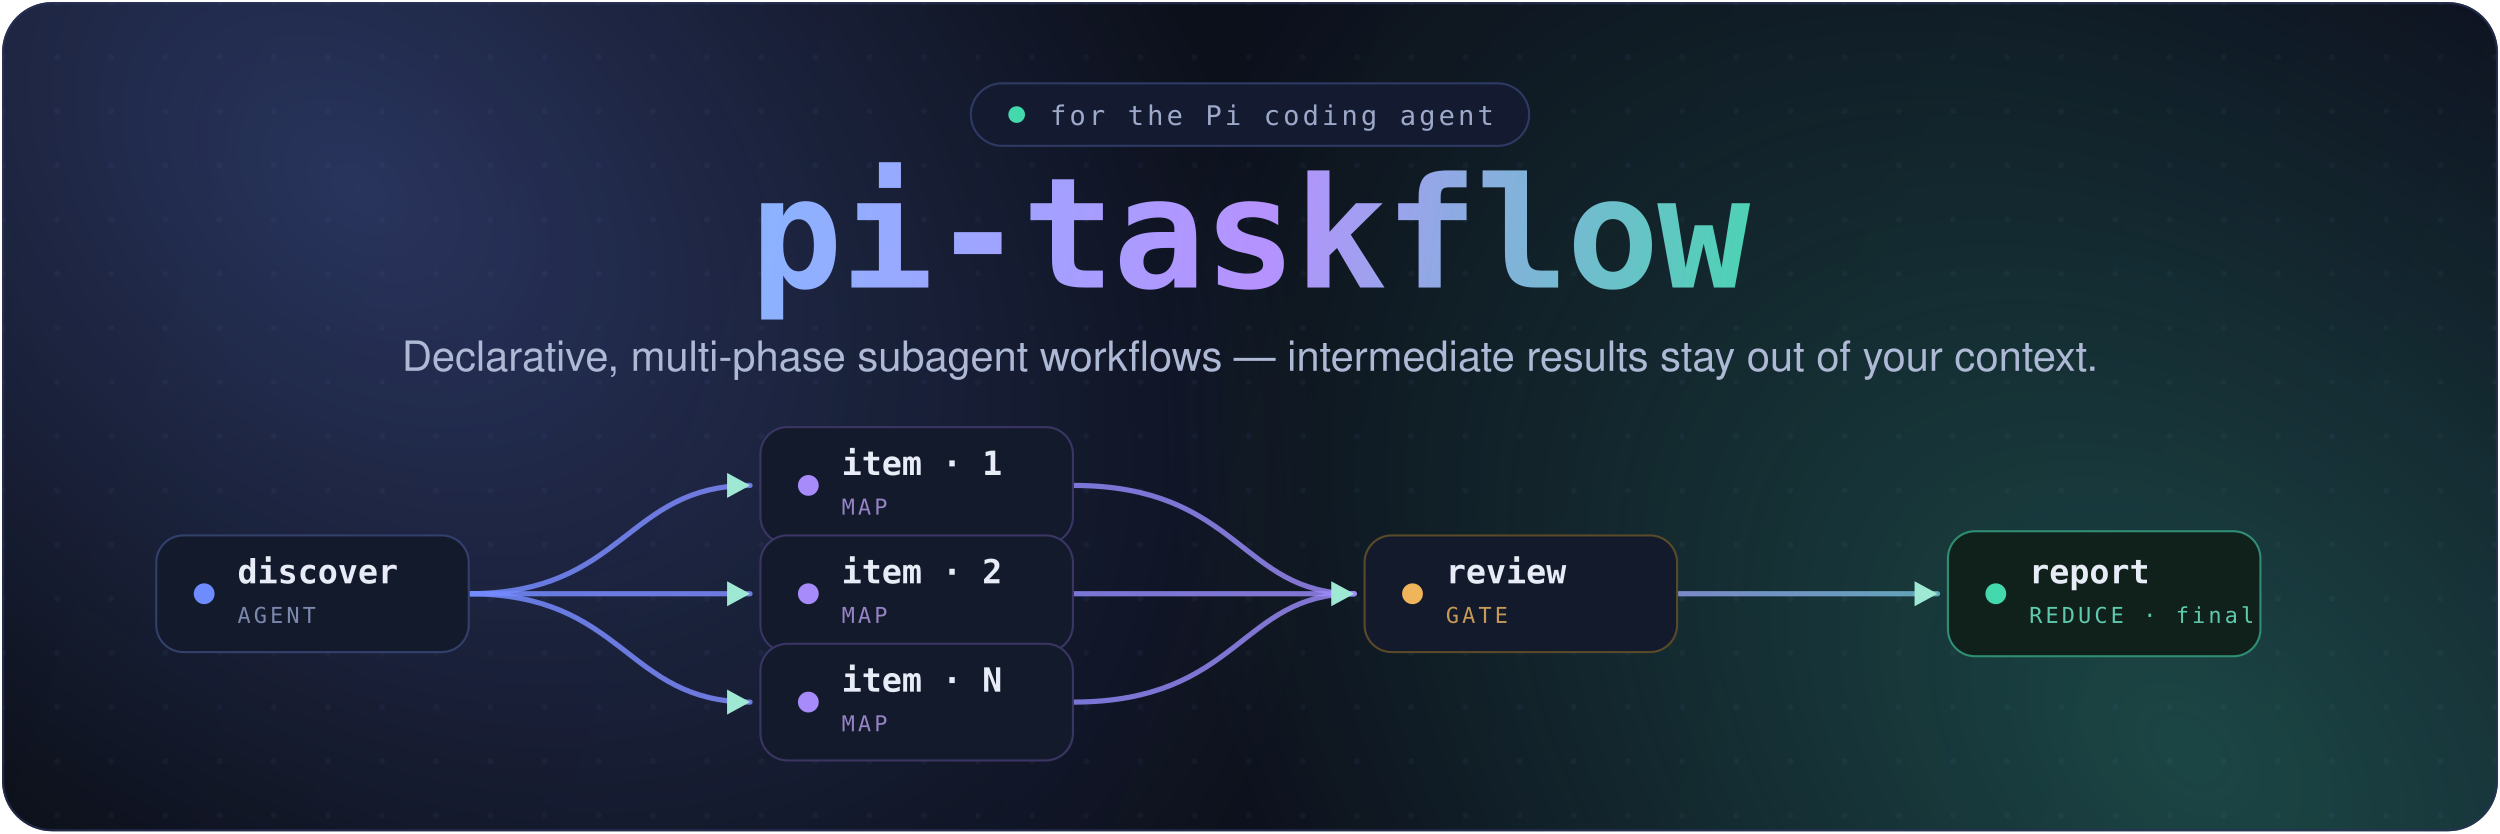
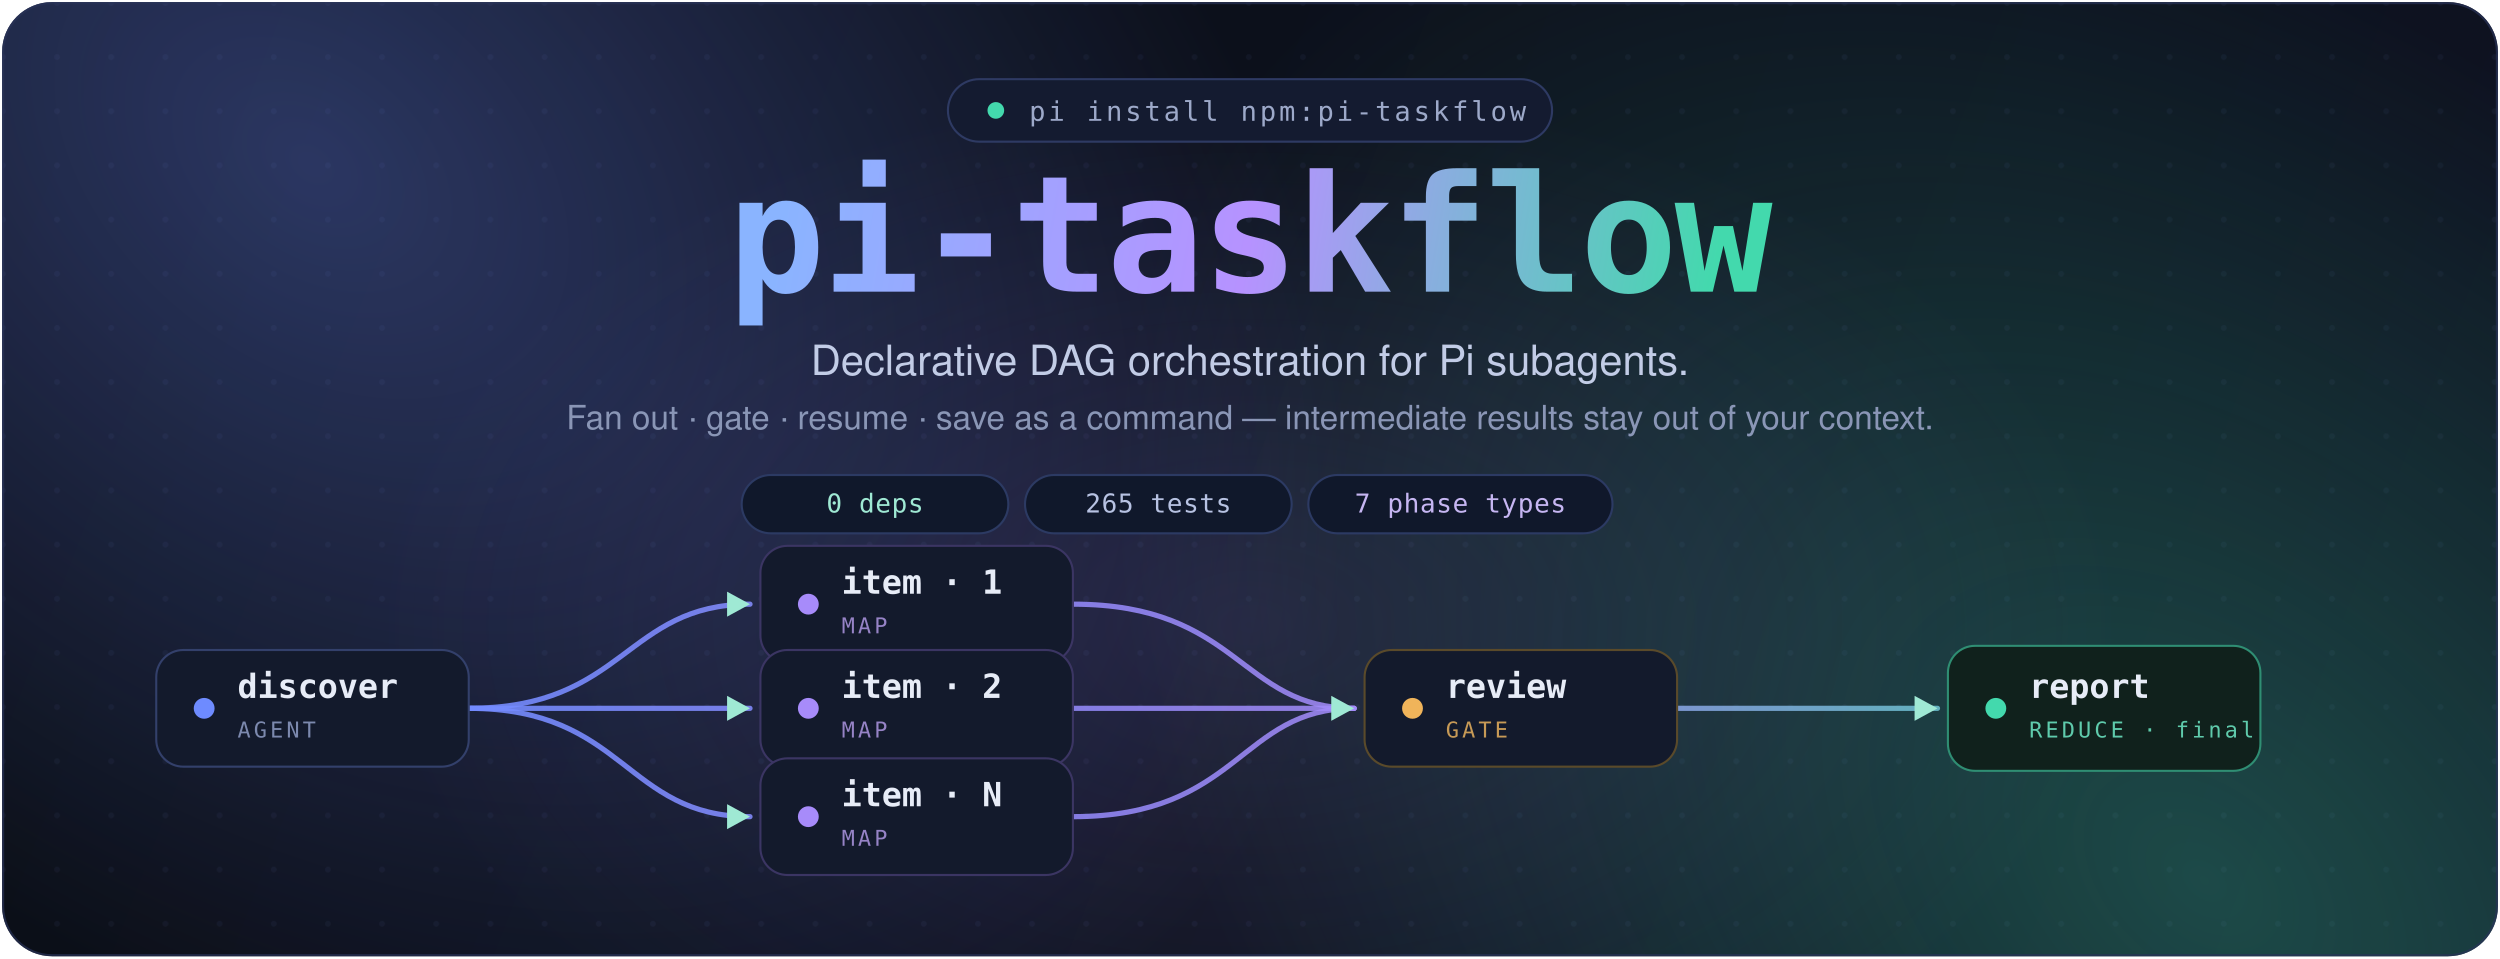
- <svg xmlns="http://www.w3.org/2000/svg" width="1200" height="400" viewBox="0 0 1200 400" fill="none" role="img" aria-label="pi-taskflow — declarative multi-phase subagent workflows">
+ <svg xmlns="http://www.w3.org/2000/svg" width="1200" height="460" viewBox="0 0 1200 460" fill="none" role="img" aria-label="pi-taskflow — declarative DAG orchestration for Pi subagents: stateful, resumable, context-isolated">
  <defs>
-     <linearGradient id="bg" x1="0" y1="0" x2="1200" y2="400" gradientUnits="userSpaceOnUse">
+     <linearGradient id="bg" x1="0" y1="0" x2="1200" y2="460" gradientUnits="userSpaceOnUse">
      <stop offset="0" stop-color="#0B0E16" />
      <stop offset="1" stop-color="#0E1322" />
    </linearGradient>
-     <radialGradient id="glowIndigo" cx="0" cy="0" r="1" gradientUnits="userSpaceOnUse" gradientTransform="translate(170 90) rotate(38) scale(520 360)">
-       <stop offset="0" stop-color="#6E8BFF" stop-opacity="0.30" />
+     <radialGradient id="glowIndigo" cx="0" cy="0" r="1" gradientUnits="userSpaceOnUse" gradientTransform="translate(150 80) rotate(38) scale(560 380)">
+       <stop offset="0" stop-color="#6E8BFF" stop-opacity="0.32" />
      <stop offset="1" stop-color="#6E8BFF" stop-opacity="0" />
    </radialGradient>
-     <radialGradient id="glowTeal" cx="0" cy="0" r="1" gradientUnits="userSpaceOnUse" gradientTransform="translate(1050 360) rotate(-140) scale(560 380)">
-       <stop offset="0" stop-color="#43D9AD" stop-opacity="0.26" />
+     <radialGradient id="glowTeal" cx="0" cy="0" r="1" gradientUnits="userSpaceOnUse" gradientTransform="translate(1060 420) rotate(-140) scale(600 400)">
+       <stop offset="0" stop-color="#43D9AD" stop-opacity="0.28" />
      <stop offset="1" stop-color="#43D9AD" stop-opacity="0" />
    </radialGradient>
-     <linearGradient id="title" x1="360" y1="70" x2="860" y2="140" gradientUnits="userSpaceOnUse">
+     <radialGradient id="glowViolet" cx="0" cy="0" r="1" gradientUnits="userSpaceOnUse" gradientTransform="translate(600 300) rotate(0) scale(420 260)">
+       <stop offset="0" stop-color="#A78BFA" stop-opacity="0.14" />
+       <stop offset="1" stop-color="#A78BFA" stop-opacity="0" />
+     </radialGradient>
+     <linearGradient id="title" x1="380" y1="76" x2="820" y2="150" gradientUnits="userSpaceOnUse">
      <stop offset="0" stop-color="#8AB4FF" />
      <stop offset="0.5" stop-color="#B692FF" />
      <stop offset="1" stop-color="#43D9AD" />
    </linearGradient>
-     <linearGradient id="edge" x1="180" y1="290" x2="1085" y2="290" gradientUnits="userSpaceOnUse">
-       <stop offset="0" stop-color="#6E8BFF" stop-opacity="0.85" />
-       <stop offset="0.6" stop-color="#A78BFA" stop-opacity="0.8" />
-       <stop offset="1" stop-color="#43D9AD" stop-opacity="0.9" />
+     <linearGradient id="edge" x1="180" y1="340" x2="1085" y2="340" gradientUnits="userSpaceOnUse">
+       <stop offset="0" stop-color="#6E8BFF" stop-opacity="0.9" />
+       <stop offset="0.55" stop-color="#A78BFA" stop-opacity="0.85" />
+       <stop offset="1" stop-color="#43D9AD" stop-opacity="0.95" />
    </linearGradient>
    <pattern id="dots" width="26" height="26" patternUnits="userSpaceOnUse">
      <circle cx="1.4" cy="1.4" r="1.4" fill="#9FB0FF" fill-opacity="0.05" />
    </pattern>
  </defs>
-   <rect x="1" y="1" width="1198" height="398" rx="24" fill="url(#bg)" />
-   <rect x="1" y="1" width="1198" height="398" rx="24" fill="url(#dots)" />
-   <rect x="1" y="1" width="1198" height="398" rx="24" fill="url(#glowIndigo)" />
-   <rect x="1" y="1" width="1198" height="398" rx="24" fill="url(#glowTeal)" />
-   <rect x="1.5" y="1.5" width="1197" height="397" rx="23.5" stroke="#283357" stroke-opacity="0.7" />
+   <rect x="1" y="1" width="1198" height="458" rx="24" fill="url(#bg)" />
+   <rect x="1" y="1" width="1198" height="458" rx="24" fill="url(#dots)" />
+   <rect x="1" y="1" width="1198" height="458" rx="24" fill="url(#glowIndigo)" />
+   <rect x="1" y="1" width="1198" height="458" rx="24" fill="url(#glowTeal)" />
+   <rect x="1" y="1" width="1198" height="458" rx="24" fill="url(#glowViolet)" />
+   <rect x="1.5" y="1.5" width="1197" height="457" rx="23.5" stroke="#283357" stroke-opacity="0.7" />
  <g>
-     <rect x="466" y="40" width="268" height="30" rx="15" fill="#141B30" stroke="#2E3A63" />
-     <circle cx="488" cy="55" r="4" fill="#43D9AD" />
-     <text x="504" y="60" font-family="ui-monospace, 'SF Mono', 'JetBrains Mono', Menlo, monospace" font-size="13" letter-spacing="1.5" fill="#9DA9C9">for the Pi coding agent</text>
+     <rect x="455" y="38" width="290" height="30" rx="15" fill="#141B30" stroke="#2E3A63" />
+     <circle cx="478" cy="53" r="4" fill="#43D9AD" />
+     <text x="494" y="58" font-family="ui-monospace, 'SF Mono', 'JetBrains Mono', Menlo, monospace" font-size="13" letter-spacing="1.4" fill="#9DA9C9">pi install npm:pi-taskflow</text>
  </g>
-   <text x="600" y="138" text-anchor="middle" font-family="ui-monospace, 'SF Mono', 'JetBrains Mono', Menlo, monospace" font-size="74" font-weight="700" letter-spacing="-1" fill="url(#title)">pi-taskflow</text>
-   <text x="600" y="178" text-anchor="middle" font-family="system-ui, 'Segoe UI', Helvetica, Arial, sans-serif" font-size="20" fill="#AEB9D6">Declarative, multi-phase subagent workflows — intermediate results stay out of your context.</text>
+   <text x="600" y="140" text-anchor="middle" font-family="ui-monospace, 'SF Mono', 'JetBrains Mono', Menlo, monospace" font-size="78" font-weight="700" letter-spacing="-1.5" fill="url(#title)">pi-taskflow</text>
+   <text x="600" y="180" text-anchor="middle" font-family="system-ui, 'Segoe UI', Helvetica, Arial, sans-serif" font-size="20" font-weight="500" fill="#C2CCE6">Declarative DAG orchestration for Pi subagents.</text>
+   <text x="600" y="206" text-anchor="middle" font-family="system-ui, 'Segoe UI', Helvetica, Arial, sans-serif" font-size="16" fill="#8A96B6">Fan out · gate · resume · save as a command — intermediate results stay out of your context.</text>
+   <g font-family="ui-monospace, 'SF Mono', Menlo, monospace" font-size="12.5" letter-spacing="0.3">
+     <rect x="356" y="228" width="128" height="28" rx="14" fill="#10182B" stroke="#2C3A63" />
+     <text x="420" y="246" text-anchor="middle" fill="#9FE9D4">0 deps</text>
+     <rect x="492" y="228" width="128" height="28" rx="14" fill="#10182B" stroke="#2C3A63" />
+     <text x="556" y="246" text-anchor="middle" fill="#B7C2E2">265 tests</text>
+     <rect x="628" y="228" width="146" height="28" rx="14" fill="#10182B" stroke="#2C3A63" />
+     <text x="701" y="246" text-anchor="middle" fill="#C6B6F2">7 phase types</text>
+   </g>
  <g stroke="url(#edge)" stroke-width="2.5" fill="none" stroke-linecap="round">
-     <path d="M225 285 C300 285, 300 233, 360 233" />
-     <path d="M225 285 C300 285, 305 285, 360 285" />
-     <path d="M225 285 C300 285, 300 337, 360 337" />
-     <path d="M515 233 C595 233, 595 285, 650 285" />
-     <path d="M515 285 C590 285, 595 285, 650 285" />
-     <path d="M515 337 C595 337, 595 285, 650 285" />
-     <path d="M805 285 C880 285, 880 285, 930 285" />
+     <path d="M225 340 C300 340, 300 290, 360 290" />
+     <path d="M225 340 C300 340, 305 340, 360 340" />
+     <path d="M225 340 C300 340, 300 392, 360 392" />
+     <path d="M515 290 C595 290, 595 340, 650 340" />
+     <path d="M515 340 C590 340, 595 340, 650 340" />
+     <path d="M515 392 C595 392, 595 340, 650 340" />
+     <path d="M805 340 C880 340, 880 340, 930 340" />
  </g>
  <g fill="#9FE9D4">
-     <path d="M360 233 l-11 -6 v12 z" />
-     <path d="M360 285 l-11 -6 v12 z" />
-     <path d="M360 337 l-11 -6 v12 z" />
-     <path d="M650 285 l-11 -6 v12 z" />
-     <path d="M930 285 l-11 -6 v12 z" />
+     <path d="M360 290 l-11 -6 v12 z" />
+     <path d="M360 340 l-11 -6 v12 z" />
+     <path d="M360 392 l-11 -6 v12 z" />
+     <path d="M650 340 l-11 -6 v12 z" />
+     <path d="M930 340 l-11 -6 v12 z" />
  </g>
  <g>
-     <rect x="75" y="257" width="150" height="56" rx="13" fill="#131A2C" stroke="#33406B" />
-     <circle cx="98" cy="285" r="5" fill="#6E8BFF" />
-     <text x="114" y="280" font-family="ui-monospace, Menlo, monospace" font-size="16" font-weight="700" fill="#E7ECF7">discover</text>
-     <text x="114" y="299" font-family="ui-monospace, Menlo, monospace" font-size="10.5" letter-spacing="1.5" fill="#7C89AE">AGENT</text>
+     <rect x="75" y="312" width="150" height="56" rx="13" fill="#131A2C" stroke="#33406B" />
+     <circle cx="98" cy="340" r="5" fill="#6E8BFF" />
+     <text x="114" y="335" font-family="ui-monospace, Menlo, monospace" font-size="16" font-weight="700" fill="#E7ECF7">discover</text>
+     <text x="114" y="354" font-family="ui-monospace, Menlo, monospace" font-size="10.5" letter-spacing="1.5" fill="#7C89AE">AGENT</text>
  </g>
  <g>
-     <rect x="365" y="205" width="150" height="56" rx="13" fill="#131A2C" stroke="#3B3563" />
-     <circle cx="388" cy="233" r="5" fill="#A78BFA" />
-     <text x="404" y="228" font-family="ui-monospace, Menlo, monospace" font-size="16" font-weight="700" fill="#E7ECF7">item · 1</text>
-     <text x="404" y="247" font-family="ui-monospace, Menlo, monospace" font-size="10.5" letter-spacing="1.5" fill="#9683C6">MAP</text>
+     <rect x="365" y="262" width="150" height="56" rx="13" fill="#131A2C" stroke="#3B3563" />
+     <circle cx="388" cy="290" r="5" fill="#A78BFA" />
+     <text x="404" y="285" font-family="ui-monospace, Menlo, monospace" font-size="16" font-weight="700" fill="#E7ECF7">item · 1</text>
+     <text x="404" y="304" font-family="ui-monospace, Menlo, monospace" font-size="10.5" letter-spacing="1.5" fill="#9683C6">MAP</text>
  </g>
  <g>
-     <rect x="365" y="257" width="150" height="56" rx="13" fill="#131A2C" stroke="#3B3563" />
-     <circle cx="388" cy="285" r="5" fill="#A78BFA" />
-     <text x="404" y="280" font-family="ui-monospace, Menlo, monospace" font-size="16" font-weight="700" fill="#E7ECF7">item · 2</text>
-     <text x="404" y="299" font-family="ui-monospace, Menlo, monospace" font-size="10.5" letter-spacing="1.5" fill="#9683C6">MAP</text>
+     <rect x="365" y="312" width="150" height="56" rx="13" fill="#131A2C" stroke="#3B3563" />
+     <circle cx="388" cy="340" r="5" fill="#A78BFA" />
+     <text x="404" y="335" font-family="ui-monospace, Menlo, monospace" font-size="16" font-weight="700" fill="#E7ECF7">item · 2</text>
+     <text x="404" y="354" font-family="ui-monospace, Menlo, monospace" font-size="10.5" letter-spacing="1.5" fill="#9683C6">MAP</text>
  </g>
  <g>
-     <rect x="365" y="309" width="150" height="56" rx="13" fill="#131A2C" stroke="#3B3563" />
-     <circle cx="388" cy="337" r="5" fill="#A78BFA" />
-     <text x="404" y="332" font-family="ui-monospace, Menlo, monospace" font-size="16" font-weight="700" fill="#E7ECF7">item · N</text>
-     <text x="404" y="351" font-family="ui-monospace, Menlo, monospace" font-size="10.5" letter-spacing="1.5" fill="#9683C6">MAP</text>
+     <rect x="365" y="364" width="150" height="56" rx="13" fill="#131A2C" stroke="#3B3563" />
+     <circle cx="388" cy="392" r="5" fill="#A78BFA" />
+     <text x="404" y="387" font-family="ui-monospace, Menlo, monospace" font-size="16" font-weight="700" fill="#E7ECF7">item · N</text>
+     <text x="404" y="406" font-family="ui-monospace, Menlo, monospace" font-size="10.5" letter-spacing="1.5" fill="#9683C6">MAP</text>
  </g>
  <g>
-     <rect x="655" y="257" width="150" height="56" rx="13" fill="#131A2C" stroke="#5A4A2A" />
-     <circle cx="678" cy="285" r="5" fill="#F0B45A" />
-     <text x="694" y="280" font-family="ui-monospace, Menlo, monospace" font-size="16" font-weight="700" fill="#E7ECF7">review</text>
-     <text x="694" y="299" font-family="ui-monospace, Menlo, monospace" font-size="10.5" letter-spacing="1.5" fill="#C79A56">GATE</text>
+     <rect x="655" y="312" width="150" height="56" rx="13" fill="#131A2C" stroke="#5A4A2A" />
+     <circle cx="678" cy="340" r="5" fill="#F0B45A" />
+     <text x="694" y="335" font-family="ui-monospace, Menlo, monospace" font-size="16" font-weight="700" fill="#E7ECF7">review</text>
+     <text x="694" y="354" font-family="ui-monospace, Menlo, monospace" font-size="10.5" letter-spacing="1.5" fill="#C79A56">GATE</text>
  </g>
  <g>
-     <rect x="935" y="255" width="150" height="60" rx="13" fill="#10211C" stroke="#2F8E73" />
-     <circle cx="958" cy="285" r="5" fill="#43D9AD" />
-     <text x="974" y="280" font-family="ui-monospace, Menlo, monospace" font-size="16" font-weight="700" fill="#E7ECF7">report</text>
-     <text x="974" y="299" font-family="ui-monospace, Menlo, monospace" font-size="10.5" letter-spacing="1.5" fill="#5FCBAC">REDUCE · final</text>
+     <rect x="935" y="310" width="150" height="60" rx="13" fill="#10211C" stroke="#2F8E73" />
+     <circle cx="958" cy="340" r="5" fill="#43D9AD" />
+     <text x="974" y="335" font-family="ui-monospace, Menlo, monospace" font-size="16" font-weight="700" fill="#E7ECF7">report</text>
+     <text x="974" y="354" font-family="ui-monospace, Menlo, monospace" font-size="10.5" letter-spacing="1.5" fill="#5FCBAC">REDUCE · final</text>
  </g>
</svg>
